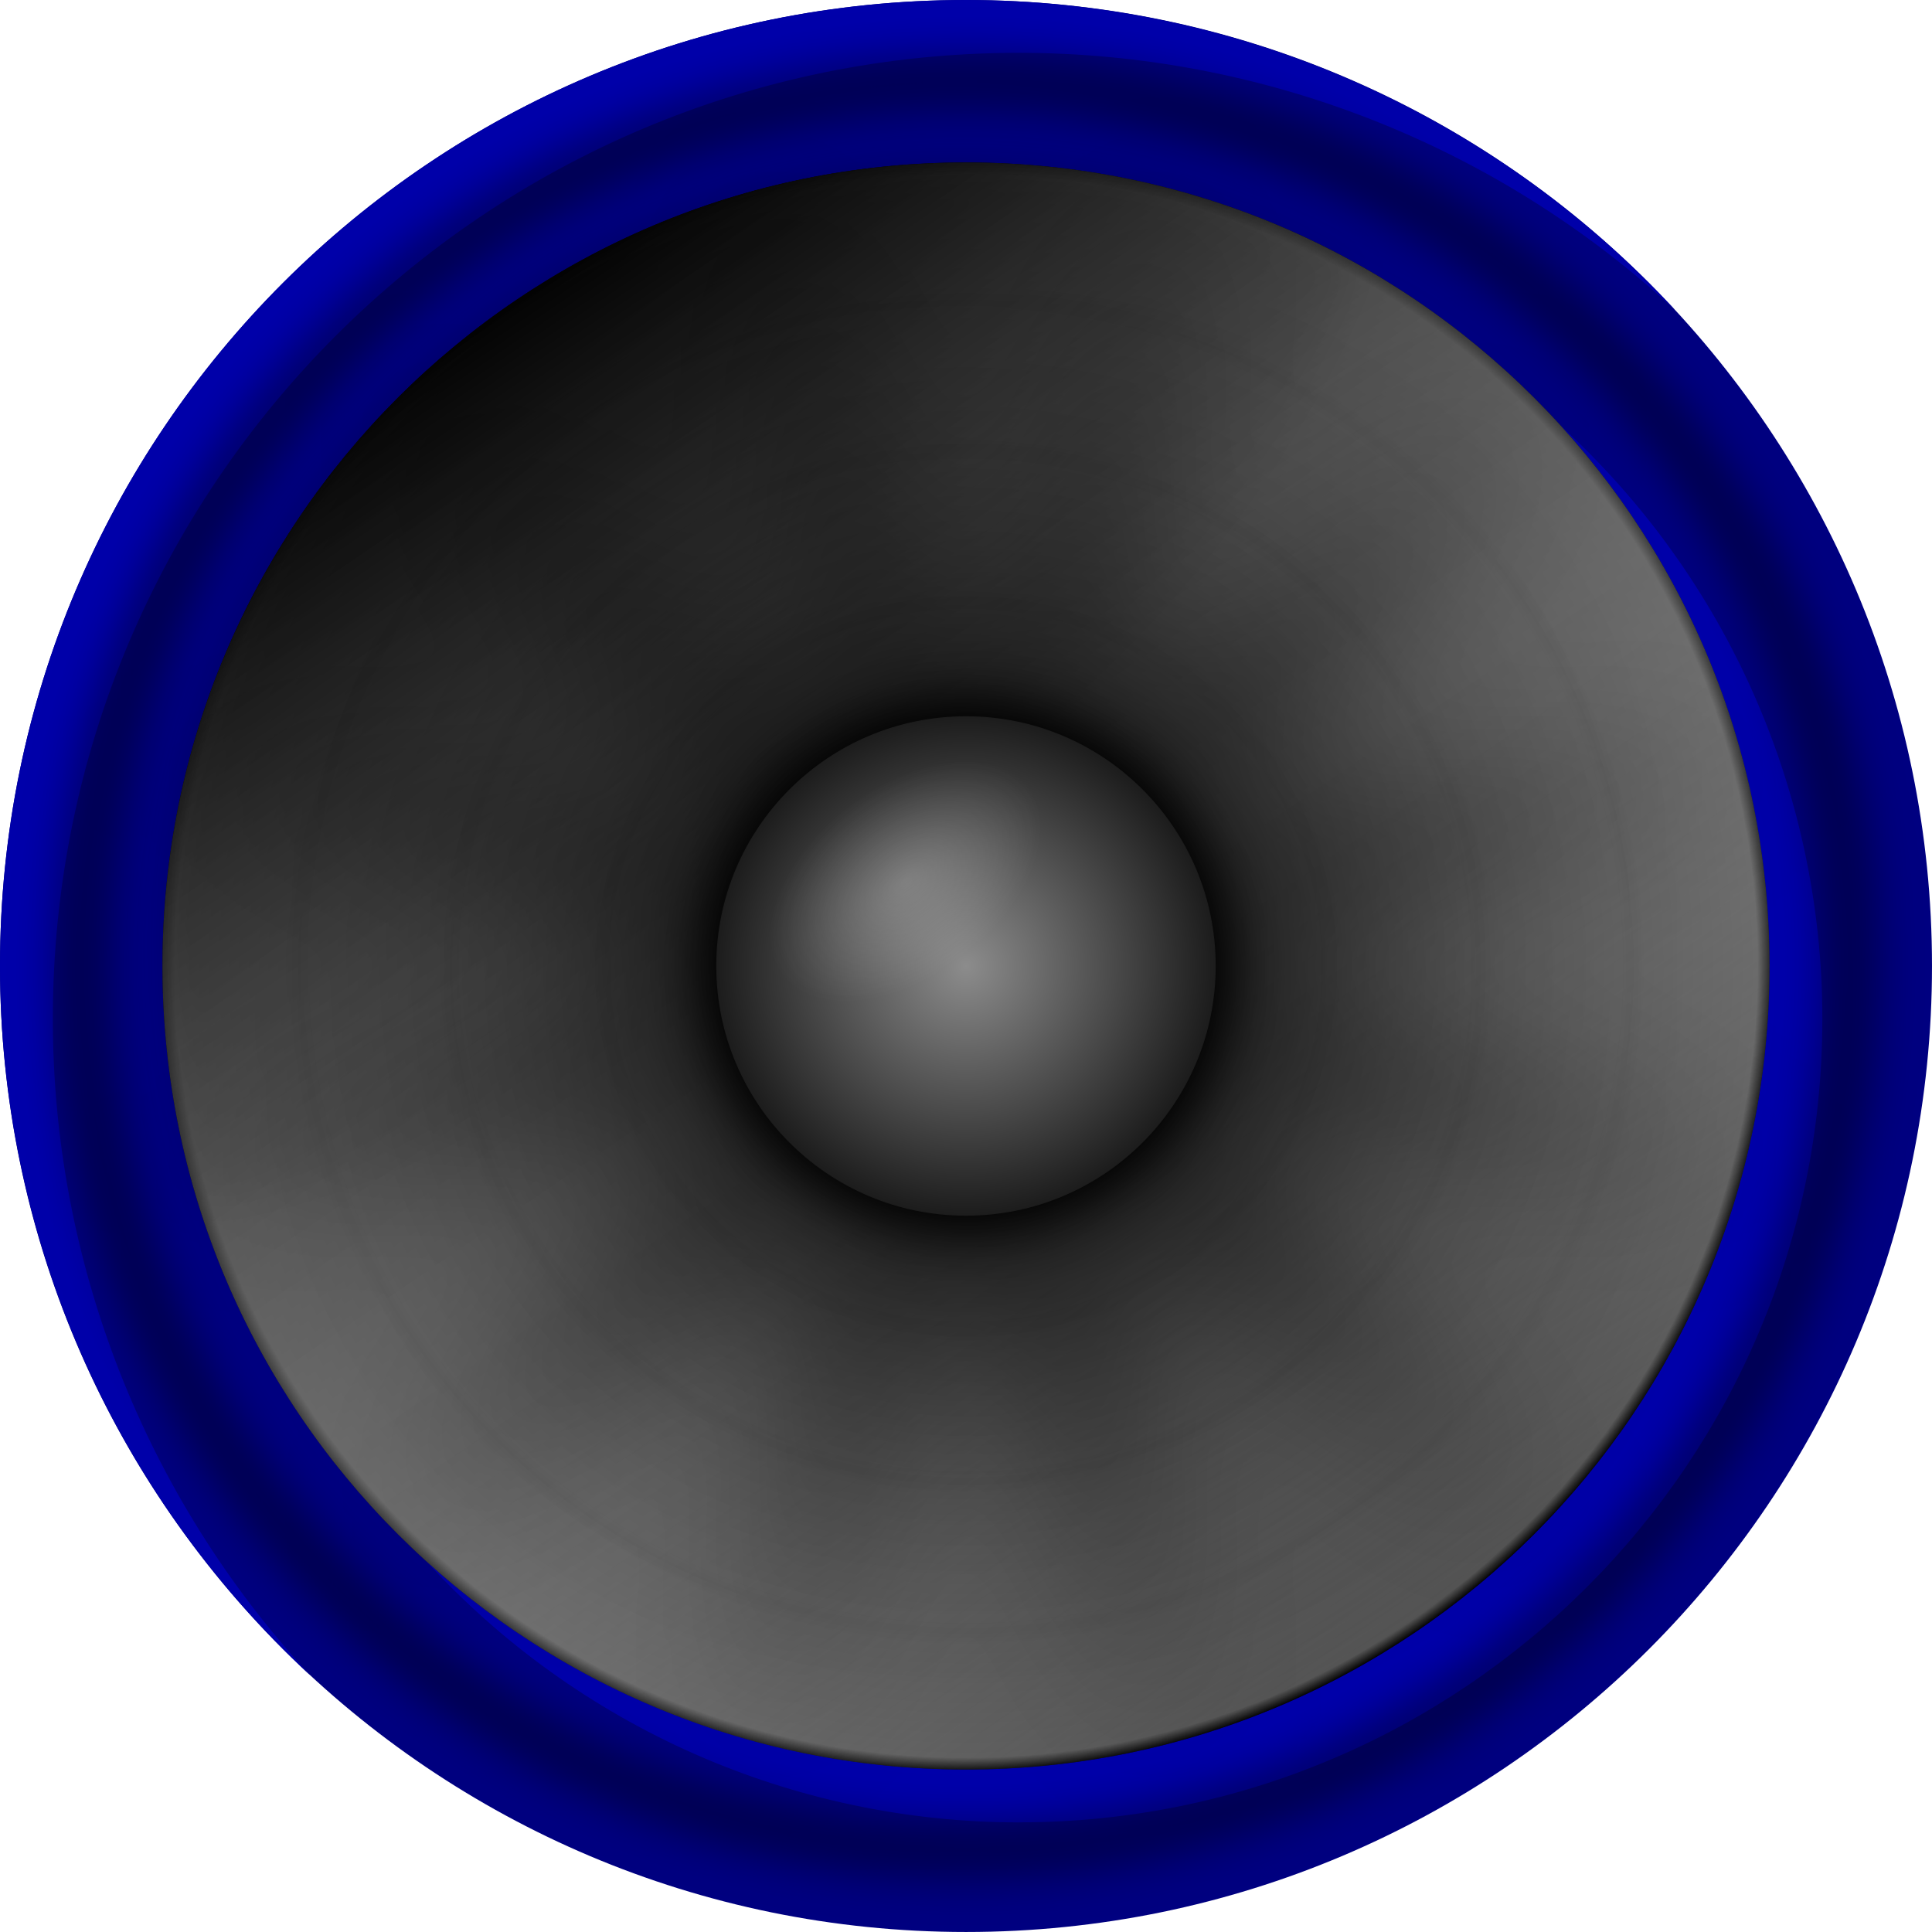
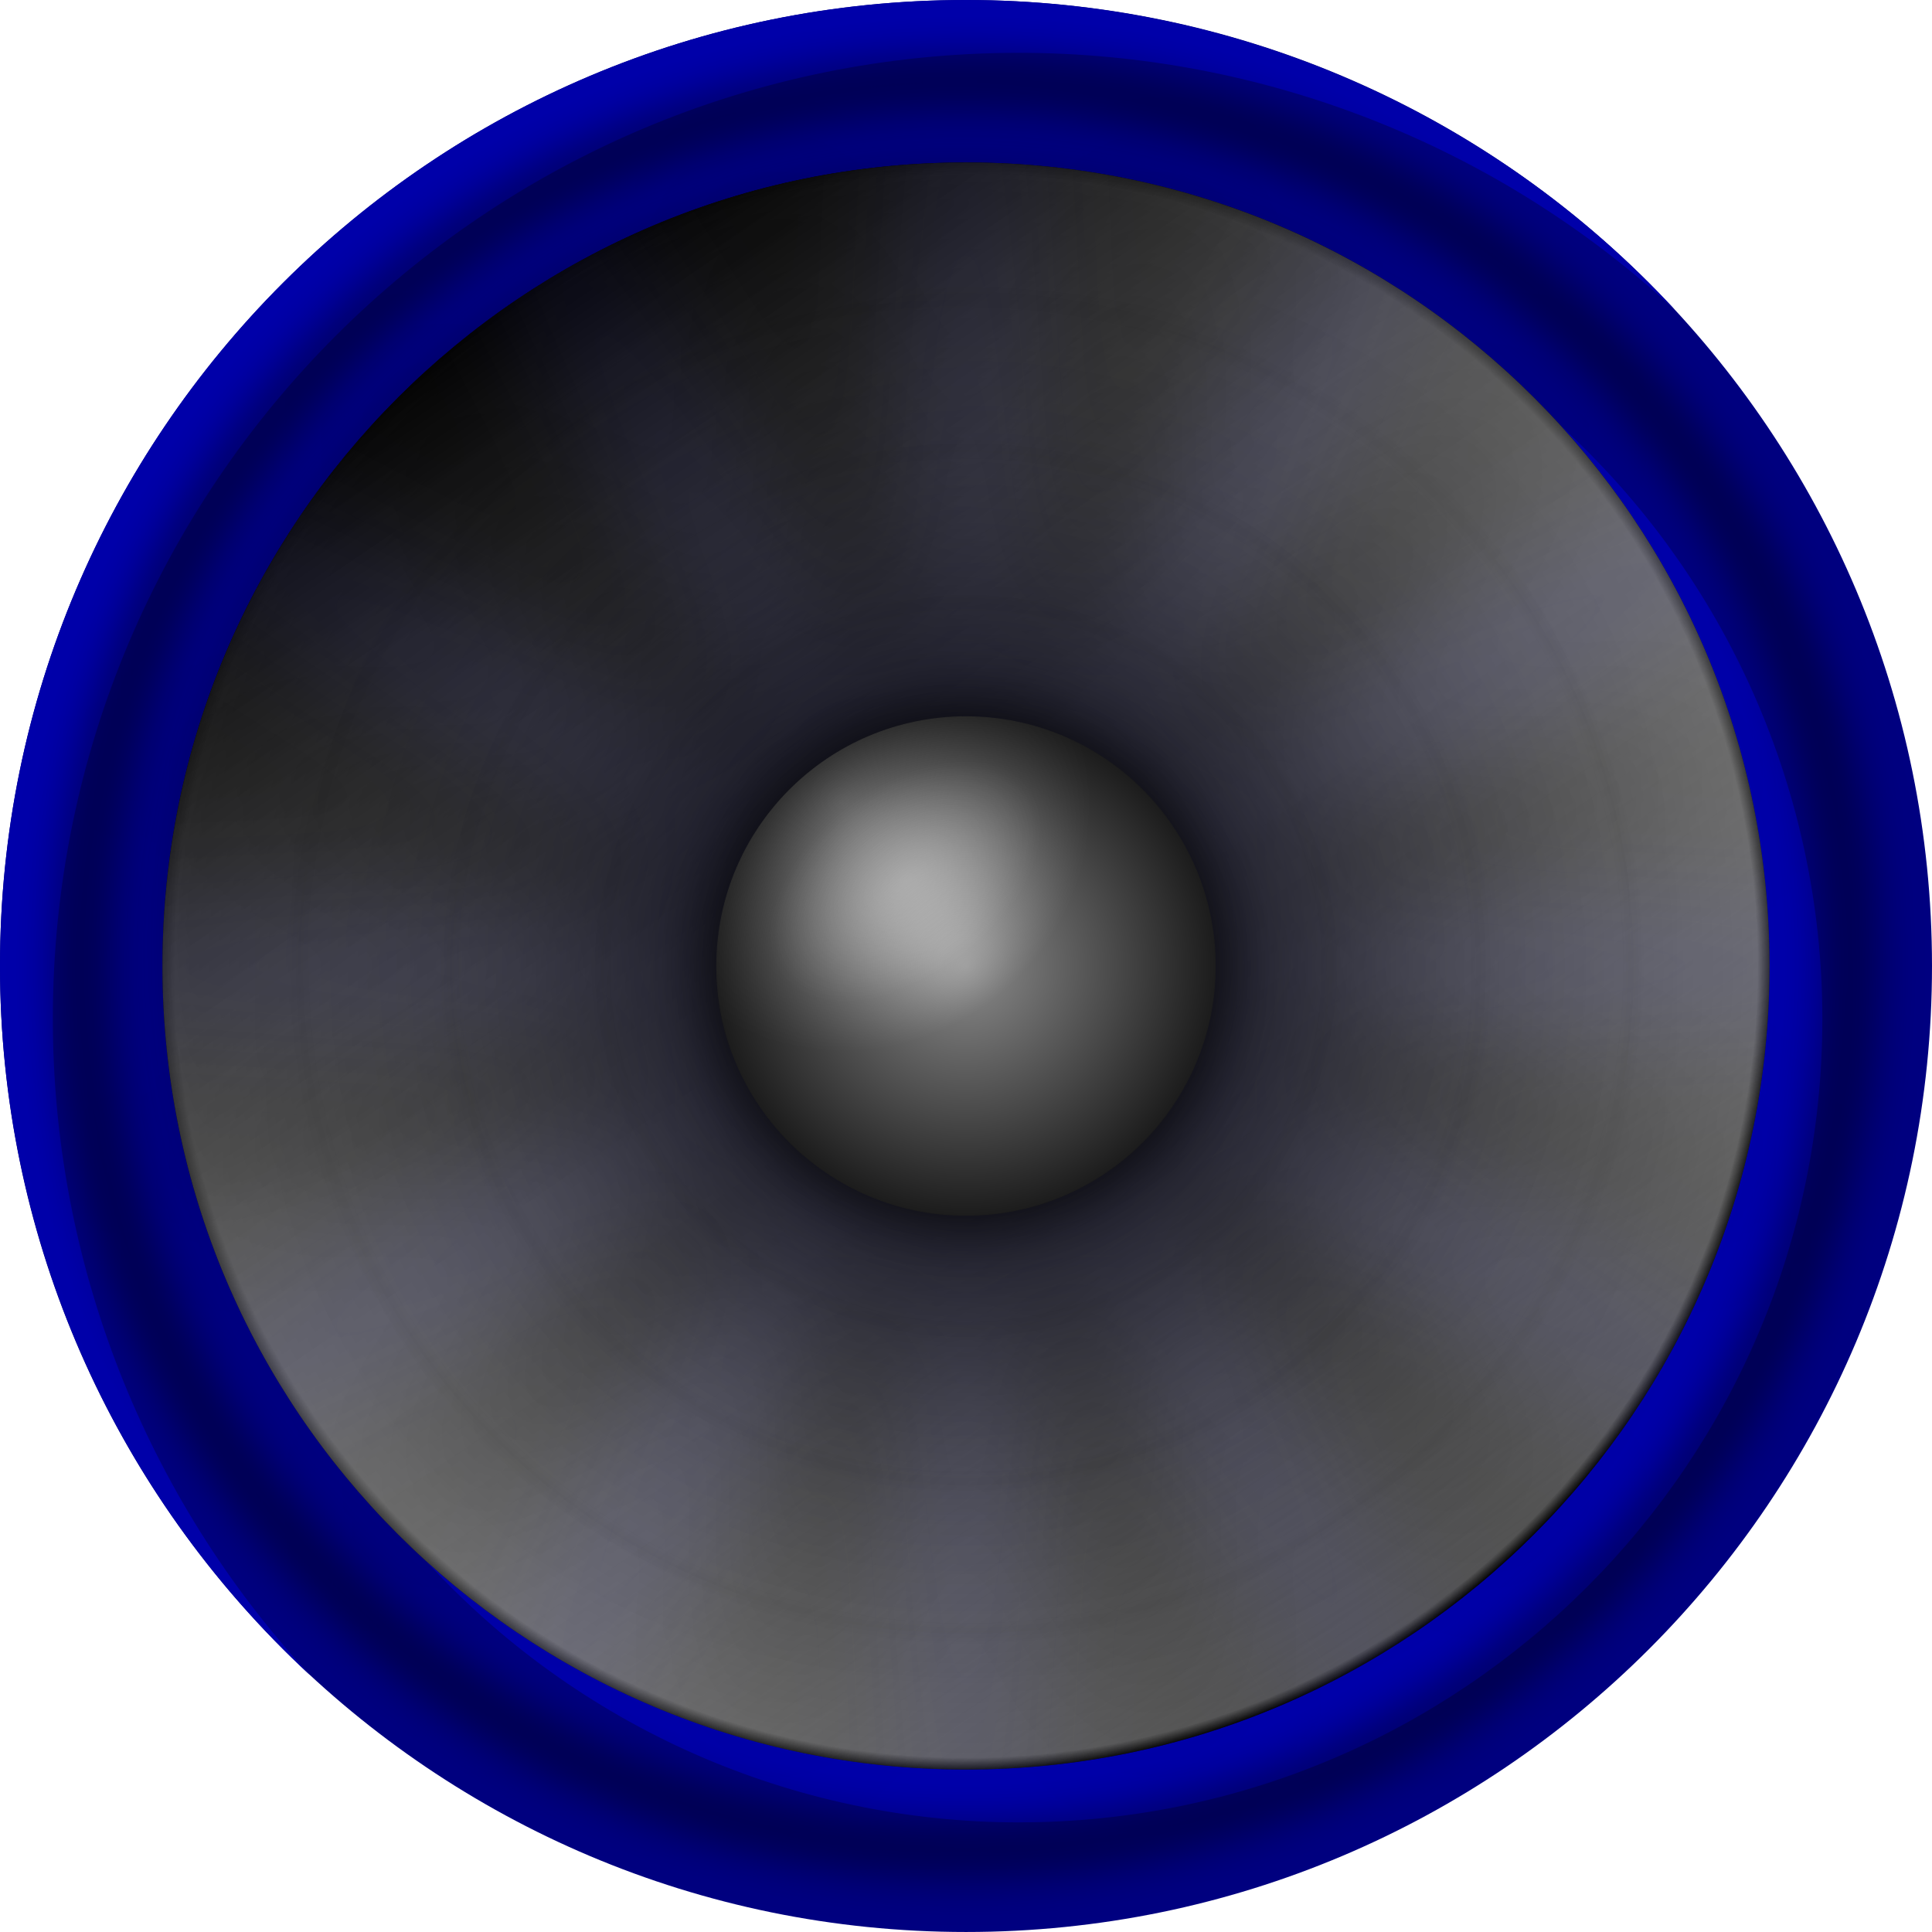
<svg xmlns="http://www.w3.org/2000/svg" xmlns:xlink="http://www.w3.org/1999/xlink" width="512" height="512" viewBox="0 0 135.467 135.467" version="1.1" id="svg5">&gt;
  <defs id="defs2">
+     <linearGradient id="linearGradient18">
+       <stop style="stop-color:#ffffff;stop-opacity:1;" offset="0" id="stop18" />
+       <stop style="stop-color:#ffffff;stop-opacity:0;" offset="1" id="stop19" />
+     </linearGradient>
    <linearGradient id="linearGradient49668">
      <stop style="stop-color:#000000;stop-opacity:1;" offset="0.208" id="stop49664" />
      <stop style="stop-color:#000000;stop-opacity:0;" offset="0.647" id="stop49666" />
    </linearGradient>
    <linearGradient id="linearGradient23044">
      <stop style="stop-color:#ffffff;stop-opacity:0.46;" offset="0" id="stop23040" />
      <stop style="stop-color:#ffffff;stop-opacity:0;" offset="0.744" id="stop23042" />
    </linearGradient>
    <linearGradient id="linearGradient12717">
      <stop style="stop-color:#000000;stop-opacity:1;" offset="0" id="stop12711" />
      <stop style="stop-color:#505050;stop-opacity:1;" offset="0.985" id="stop12713" />
      <stop style="stop-color:#000000;stop-opacity:1;" offset="1" id="stop12715" />
    </linearGradient>
    <linearGradient id="linearGradient11153">
      <stop style="stop-color:#8c8c8c;stop-opacity:1;" offset="0" id="stop11149" />
      <stop style="stop-color:#1c1c1c;stop-opacity:1;" offset="1" id="stop11151" />
    </linearGradient>
    <linearGradient id="linearGradient8872">
      <stop style="stop-color:#ffffff;stop-opacity:0;" offset="0" id="stop8868" />
      <stop style="stop-color:#000000;stop-opacity:1;" offset="1" id="stop8870" />
    </linearGradient>
    <rect x="-444.119" y="592.839" width="466.719" height="433.566" id="rect1259" />
    <radialGradient xlink:href="#linearGradient12717" id="radialGradient8874" cx="67.733" cy="67.733" fx="67.733" fy="67.733" r="56.342" gradientUnits="userSpaceOnUse" gradientTransform="translate(3.5603841e-6)" />
    <radialGradient xlink:href="#linearGradient11153" id="radialGradient11155" cx="192.789" cy="100.107" fx="192.789" fy="100.107" r="17.51" gradientUnits="userSpaceOnUse" gradientTransform="translate(-125.0562,-32.37369)" />
    <filter style="color-interpolation-filters:sRGB" id="filter11915" x="-0.672" y="-0.672" width="2.343" height="2.343">
      <feGaussianBlur stdDeviation="13.431" id="feGaussianBlur11917" />
    </filter>
    <linearGradient xlink:href="#linearGradient8872" id="linearGradient13445" x1="385.466" y1="146.146" x2="320.079" y2="50.416" gradientUnits="userSpaceOnUse" gradientTransform="translate(-285.0433,-30.54755)" />
    <rect x="-444.119" y="592.839" width="466.719" height="433.566" id="rect22076" />
    <filter style="color-interpolation-filters:sRGB" id="filter44116" x="-0.035" y="-0.035" width="1.069" height="1.069">
      <feGaussianBlur stdDeviation="1.819" id="feGaussianBlur44118" />
    </filter>
    <filter style="color-interpolation-filters:sRGB" id="filter4460" x="-0.115" y="-0.115" width="1.229" height="1.229">
      <feGaussianBlur stdDeviation="1.766" id="feGaussianBlur4462" />
    </filter>
    <filter style="color-interpolation-filters:sRGB" id="filter20474" x="-0.108" y="-0.108" width="1.217" height="1.217">
      <feGaussianBlur stdDeviation="5.011" id="feGaussianBlur20476" />
    </filter>
    <filter style="color-interpolation-filters:sRGB" id="filter20523" x="-0.009" y="-0.009" width="1.018" height="1.018">
      <feGaussianBlur stdDeviation="0.36" id="feGaussianBlur20525" />
    </filter>
    <radialGradient xlink:href="#linearGradient23044" id="radialGradient23046" cx="61.893" cy="59.15" fx="61.893" fy="59.15" r="11.645" gradientTransform="matrix(1,-0.7665189,0.4663176,0.6083576,-25.99525,73.25399)" gradientUnits="userSpaceOnUse" />
    <linearGradient xlink:href="#linearGradient49668" id="linearGradient49670" x1="15.762" y1="1.367" x2="84.499" y2="94.528" gradientUnits="userSpaceOnUse" />
    <filter style="color-interpolation-filters:sRGB" id="filter1770" x="-0.036" y="-0.042" width="1.073" height="1.083">
      <feGaussianBlur stdDeviation="1.269" id="feGaussianBlur1772" />
    </filter>
+     <radialGradient xlink:href="#linearGradient18" id="radialGradient19" cx="59.007" cy="56.239" fx="59.007" fy="56.239" r="17.51" gradientUnits="userSpaceOnUse" />
+     <clipPath clipPathUnits="userSpaceOnUse" id="clipPath20">
+       <circle style="display:inline;fill:url(#radialGradient21);fill-opacity:1;stroke:none;stroke-width:2.958;stroke-linecap:square;stroke-linejoin:round" id="circle20" cx="227.339" cy="123.194" r="56.342" />
+     </clipPath>
+     <radialGradient xlink:href="#linearGradient12717" id="radialGradient21" gradientUnits="userSpaceOnUse" gradientTransform="translate(159.6058,55.46086)" cx="67.733" cy="67.733" fx="67.733" fy="67.733" r="56.342" />
+     <filter style="color-interpolation-filters:sRGB" id="filter21" x="-0.048" y="-0.048" width="1.096" height="1.096">
+       <feGaussianBlur stdDeviation="4.489" id="feGaussianBlur21" />
+     </filter>
  </defs>
  <g id="g2675" transform="translate(-222.6825,-15.49614)" style="display:inline">
    <circle style="fill:#000080;fill-opacity:1;stroke:none;stroke-width:3.556;stroke-linecap:square;stroke-linejoin:round" id="circle2669" cx="290.416" cy="83.229" r="67.733" />
    <path id="path2671" style="display:inline;opacity:1;fill:#0000aa;fill-opacity:1;stroke:none;stroke-width:3.556;stroke-linecap:square;stroke-linejoin:round" d="m 294.12,143.276 a 56.342,56.342 0 0 0 56.342,-56.342 56.342,56.342 0 0 0 -18.406,-41.641 56.342,56.342 0 0 1 14.701,37.937 56.342,56.342 0 0 1 -56.342,56.342 56.342,56.342 0 0 1 -37.937,-14.701 56.342,56.342 0 0 0 41.641,18.406 z m -49.711,-10.335 a 67.733,67.733 0 0 1 -18.022,-46.007 67.733,67.733 0 0 1 67.733,-67.733 67.733,67.733 0 0 1 46.004,18.025 67.733,67.733 0 0 0 -49.709,-21.729 67.733,67.733 0 0 0 -67.733,67.733 67.733,67.733 0 0 0 21.726,49.711 z" />
  </g>
  <g id="layer3" style="display:inline">
    <circle style="display:inline;fill:url(#radialGradient8874);fill-opacity:1;stroke:none;stroke-width:2.958;stroke-linecap:square;stroke-linejoin:round" id="path788-2" cx="67.733" cy="67.733" r="56.342" />
    <circle style="display:inline;opacity:1;mix-blend-mode:normal;fill:url(#linearGradient13445);fill-opacity:1;stroke:none;stroke-width:2.958;stroke-linecap:square;stroke-linejoin:round" id="path788-2-2" cx="67.733" cy="67.733" r="56.342" />
    <path id="path788-2-2-61" style="display:inline;opacity:0.28;mix-blend-mode:normal;fill:url(#linearGradient49670);fill-opacity:1;stroke:none;stroke-width:2.958;stroke-linecap:square;stroke-linejoin:round;filter:url(#filter1770)" d="M 67.733,11.391 A 56.342,56.342 0 0 0 11.391,67.733 56.342,56.342 0 0 0 13.951,84.504 33.599,67.198 49.96 0 0 63.427,60.275 33.599,67.198 49.96 0 0 94.96,18.412 56.342,56.342 0 0 0 67.733,11.391 Z" />
    <path style="display:inline;opacity:1;mix-blend-mode:normal;fill:#000000;fill-opacity:1;stroke-width:3.556;stroke-linecap:square;stroke-linejoin:round;filter:url(#filter20474)" id="path3284" d="M 236.102,60.83 199.809,27.688 210.363,75.69 195.502,28.842 180.642,75.69 191.196,27.688 154.902,60.83 188.044,24.536 140.041,35.09 186.89,20.23 140.041,5.369 188.044,15.923 154.902,-20.371 l 36.294,33.141 -10.554,-48.002 14.861,46.848 14.861,-46.848 -10.554,48.002 36.294,-33.141 -33.141,36.294 48.002,-10.554 -46.848,14.861 46.848,14.861 -48.002,-10.554 z" transform="translate(-127.7689,47.50372)" />
-     <circle style="display:inline;opacity:1;mix-blend-mode:normal;fill:#000000;fill-opacity:1;stroke:none;stroke-width:0.971;stroke-linecap:square;stroke-linejoin:round;filter:url(#filter4460)" id="circle3722" cx="67.733" cy="67.733" r="18.5" />
+     <path style="display:inline;opacity:0.14;fill:#5555ff;fill-opacity:1;stroke-width:0.265;stroke-linecap:round;stroke-linejoin:round;stroke-miterlimit:12;paint-order:markers stroke fill;filter:url(#filter21)" id="path19" d="m 227.339,10.96 4.357,95.973 51.76,-80.936 -44.213,85.294 85.294,-44.213 -80.936,51.76 95.973,4.357 -95.973,4.357 80.936,51.76 -85.294,-44.213 44.213,85.294 -51.76,-80.936 -4.357,95.973 -4.357,-95.973 -51.76,80.936 44.213,-85.294 -85.294,44.213 80.936,-51.76 -95.973,-4.357 95.973,-4.357 -80.936,-51.76 85.294,44.213 -44.213,-85.294 51.76,80.936 z" transform="translate(-159.6058,-55.46086)" clip-path="url(#clipPath20)" />
+     <circle style="display:inline;opacity:0.545;mix-blend-mode:normal;fill:#000000;fill-opacity:1;stroke:none;stroke-width:0.971;stroke-linecap:square;stroke-linejoin:round;filter:url(#filter4460)" id="circle3722" cx="67.733" cy="67.733" r="18.5" />
    <circle style="display:inline;opacity:0.621;mix-blend-mode:normal;fill:#000000;fill-opacity:1;stroke:none;stroke-width:1.26;stroke-linecap:square;stroke-linejoin:round;filter:url(#filter11915)" id="path788-2-0-6" cx="67.733" cy="67.733" r="24" />
    <circle style="display:inline;opacity:1;fill:url(#radialGradient11155);fill-opacity:1;stroke:none;stroke-width:2.571;stroke-linecap:square;stroke-linejoin:round" id="path11147" cx="67.733" cy="67.733" r="17.51" />
+     <circle style="display:inline;opacity:1;mix-blend-mode:overlay;fill:url(#radialGradient19);stroke:none;stroke-width:2.571;stroke-linecap:square;stroke-linejoin:round" id="circle18" cx="67.733" cy="67.733" r="17.51" />
    <path id="path11147-5" style="display:inline;opacity:0.464;fill:url(#radialGradient23046);fill-opacity:1;stroke:none;stroke-width:2.571;stroke-linecap:square;stroke-linejoin:round" d="M 69.321,52.87 A 17.51,17.51 0 0 0 51.836,69.719 17.51,17.51 0 0 0 57.641,70.722 17.51,17.51 0 0 0 75.126,53.861 17.51,17.51 0 0 0 69.321,52.87 Z" />
    <path id="path788-4" style="display:inline;opacity:0.8;mix-blend-mode:multiply;fill:#000000;stroke:none;stroke-width:3.556;stroke-linecap:square;stroke-linejoin:round;filter:url(#filter44116)" d="m 67.359,4.786 c -13.663,0.079 -27.387,4.764 -38.202,13.206 -10.749,8.335 -18.688,20.18 -22.195,33.317 -2.477,9.204 -2.851,18.861 -1.067,28.226 2.76,14.699 11.037,28.393 22.854,37.637 10.496,8.27 23.666,13.101 36.961,13.477 12.182,0.409 24.511,-2.8 34.899,-9.235 6.82,-4.164 12.863,-9.672 17.661,-16.139 2.778,-3.748 5.08,-7.724 6.986,-11.991 3.63,-8.153 5.489,-17.063 5.422,-25.946 C 130.628,53.845 126.029,40.353 117.812,29.591 110.708,20.227 100.912,12.954 89.91,8.826 82.742,6.122 75.049,4.707 67.359,4.786 Z m 0.441,1.846 c 17.558,0.026 35.004,7.962 46.339,21.412 10.443,12.173 15.854,28.576 14.464,44.577 -1.168,14.768 -7.883,29.055 -18.657,39.247 -10.34,9.918 -24.249,16.059 -38.57,16.84 -14.106,0.864 -28.482,-3.324 -39.833,-11.764 -11.208,-8.22 -19.51,-20.354 -22.932,-33.841 -3.534,-13.512 -2.287,-28.242 3.63,-40.907 5.952,-12.969 16.568,-23.771 29.549,-29.744 8.107,-3.805 17.054,-5.81 26.01,-5.821 z" />
    <path id="path13239" style="color:#000000;display:inline;opacity:0.048;fill:#000000;stroke-width:1.062;stroke-linecap:square;stroke-linejoin:round;-inkscape-stroke:none;filter:url(#filter20523)" d="m 67.733,20.733 c -25.954,0 -47,21.046 -47,47 0,25.954 21.046,47 47,47 25.954,0 47,-21.046 47,-47 0,-25.954 -21.046,-47 -47,-47 z m 0,0.531 c 25.667,0 46.469,20.802 46.469,46.469 0,25.667 -20.802,46.469 -46.469,46.469 -25.667,0 -46.469,-20.802 -46.469,-46.469 0,-25.667 20.802,-46.469 46.469,-46.469 z m 0,10.09 c -20.088,0 -36.379,16.291 -36.379,36.379 0,20.088 16.291,36.379 36.379,36.379 20.088,0 36.379,-16.291 36.379,-36.379 0,-20.088 -16.291,-36.379 -36.379,-36.379 z m 0,0.531 c 19.801,1e-6 35.847,16.046 35.847,35.847 0,19.801 -16.046,35.847 -35.847,35.847 -19.801,0 -35.847,-16.046 -35.847,-35.847 0,-19.801 16.046,-35.847 35.847,-35.847 z m 0,10.09 c -14.222,0 -25.757,11.535 -25.757,25.757 0,14.222 11.535,25.757 25.757,25.757 14.222,0 25.757,-11.535 25.757,-25.757 0,-14.222 -11.535,-25.757 -25.757,-25.757 z m 0,0.531 c 13.935,0 25.226,11.291 25.226,25.226 0,13.935 -11.291,25.226 -25.226,25.226 -13.935,0 -25.226,-11.291 -25.226,-25.226 0,-13.935 11.291,-25.226 25.226,-25.226 z" />
  </g>
</svg>
